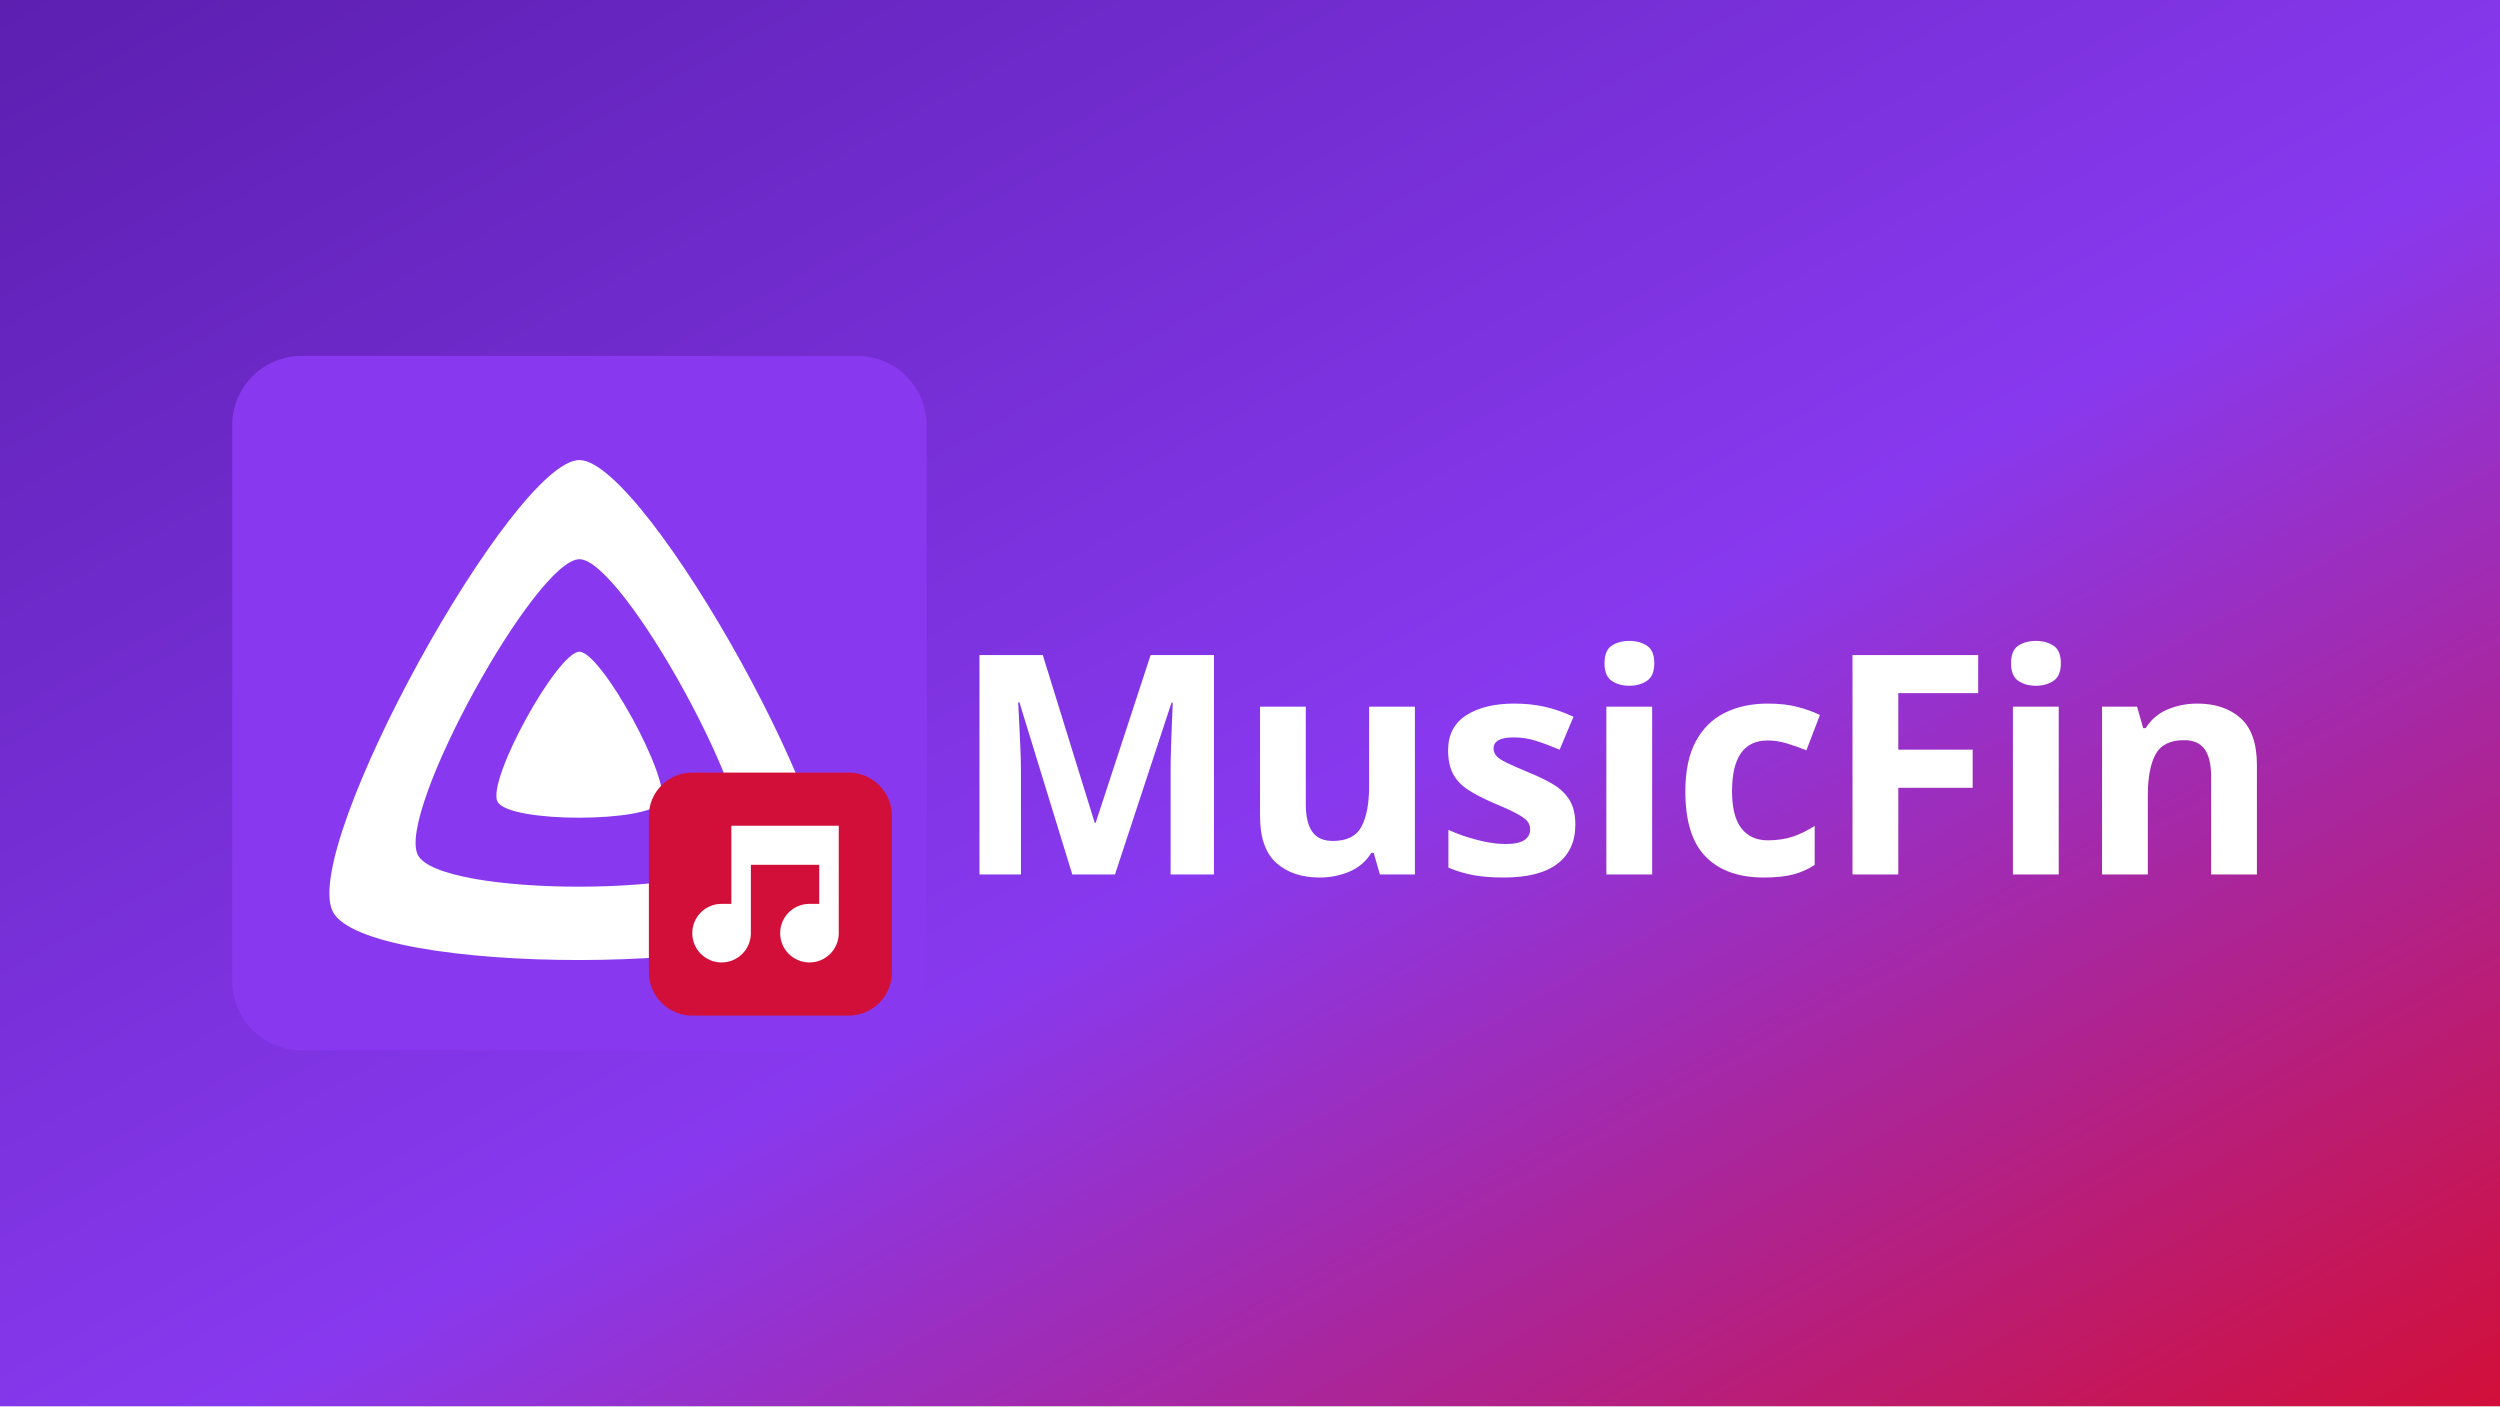
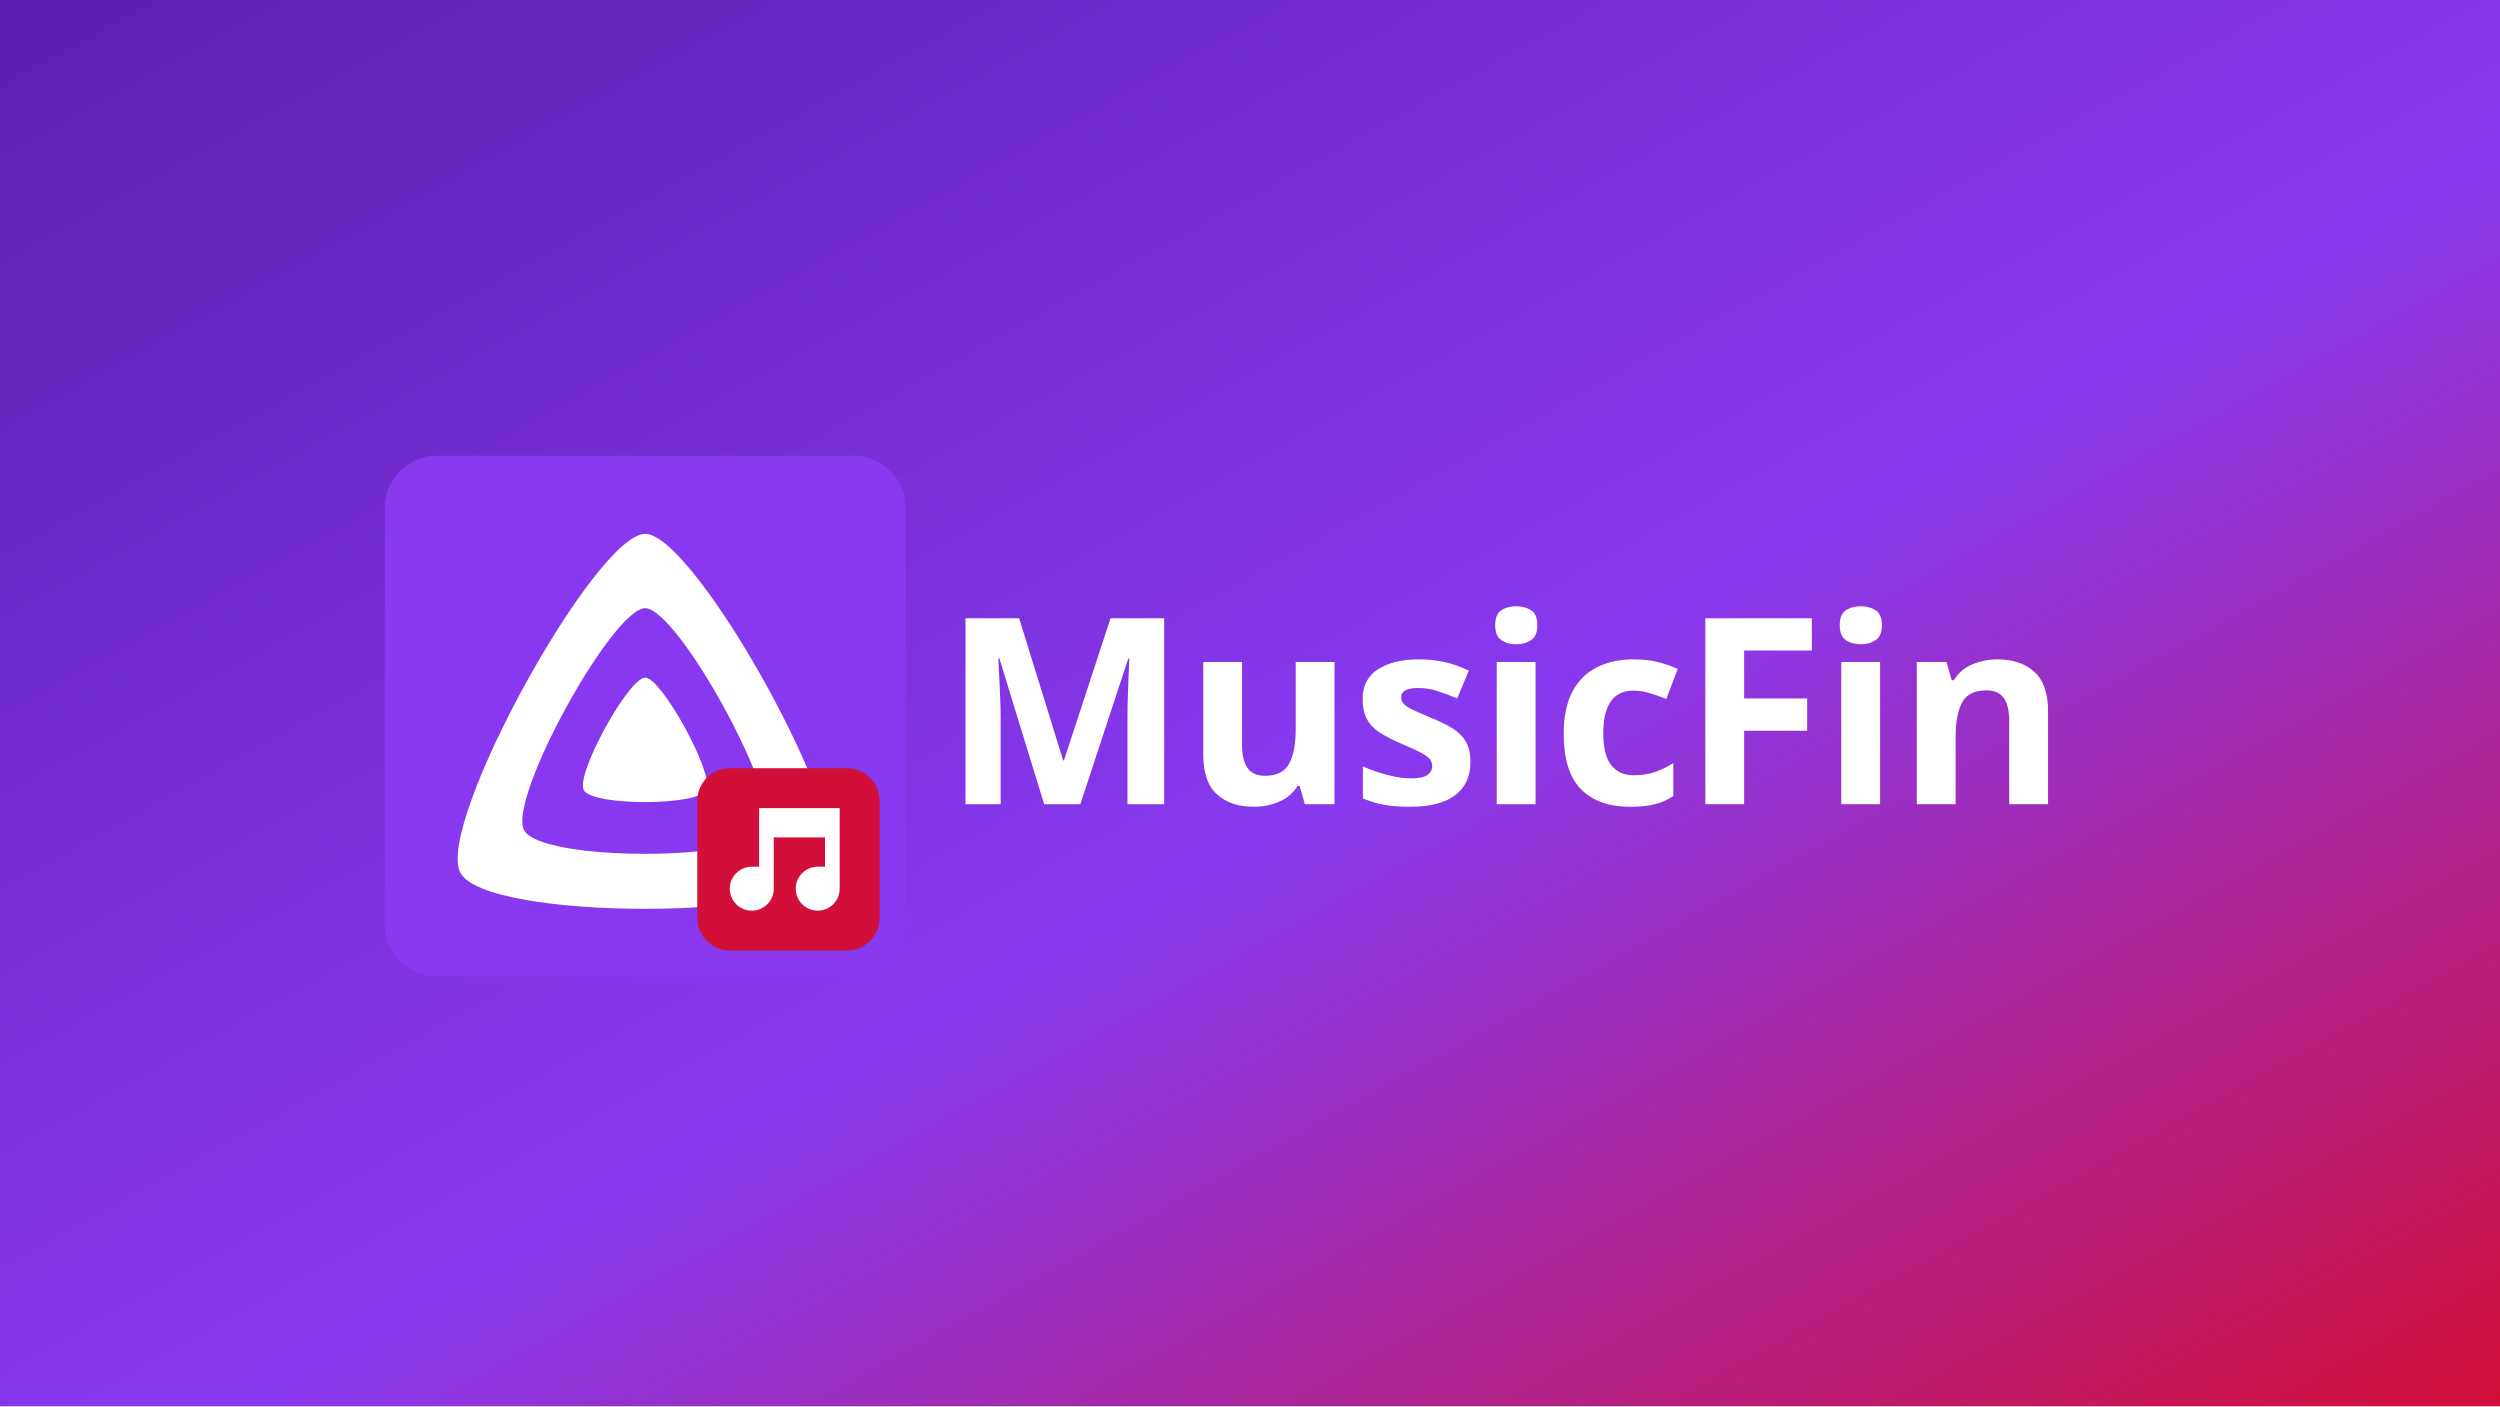
<svg xmlns="http://www.w3.org/2000/svg" width="1920" height="1080" viewBox="0 0 1920 1080">
  <defs>
    <linearGradient id="g" x1="0" y1="0" x2="1" y2="1">
      <stop offset="0%" stop-color="#5c1fb0" />
      <stop offset="55%" stop-color="#8839ef" />
      <stop offset="100%" stop-color="#d20f39" />
    </linearGradient>
    <style type="text/css">
      .title {
        font-family: "Nunito", "Quicksand", "Comfortaa", "Arial Rounded MT Bold", ui-rounded, sans-serif;
        font-weight: 700;
-         font-size: 236px;
+         font-size: 200px;
        fill: #ffffff;
        letter-spacing: -0.015em;
      }
    </style>
  </defs>
  <rect width="1920" height="1080" fill="url(#g)" />
-   <g transform="translate(125, 220) scale(13.33333)">
-     <rect width="40" height="40" x="4" y="4" rx="4" fill="#8839ef" />
-     <path fill="#ffffff" d="M 24 10 C 20.19 10 7.92 32.24 9.79 36 C 11.66 39.75 36.36 39.71 38.21 36 C 40.25 32.29 27.81 10 24 10 Z M 33.31 32.74 C 32.1 35.17 15.92 35.2 14.69 32.74 C 13.46 30.28 21.5 15.71 24 15.71 C 26.5 15.71 34.52 30.31 33.31 32.74 Z M 24 21.04 C 22.74 21.04 18.66 28.42 19.28 29.67 C 19.9 30.92 28.1 30.9 28.71 29.67 C 29.32 28.44 25.26 21.04 24 21.04 Z" />
-     <rect width="14" height="14" x="28" y="28" rx="2.5" fill="#d20f39" />
-     <path fill="#ffffff" transform="translate(30.5, 30.5) scale(0.5625)" d="M15 1H4V9H3C1.343 9 0 10.343 0 12C0 13.657 1.343 15 3 15C4.657 15 6 13.657 6 12V5H13V9H12C10.343 9 9 10.343 9 12C9 13.657 10.343 15 12 15C13.657 15 15 13.657 15 12V1Z" />
+   <g transform="translate(960, 540)">
+     <g transform="translate(-664.50, -190.00)">
+       <g transform="translate(-40.00, -40.00) scale(10)">
+         <rect width="40" height="40" x="4" y="4" rx="4" fill="#8839ef" />
+         <path fill="#ffffff" d="M 24 10 C 20.19 10 7.92 32.24 9.79 36 C 11.66 39.75 36.36 39.71 38.21 36 C 40.25 32.29 27.81 10 24 10 Z M 33.31 32.74 C 32.1 35.17 15.92 35.2 14.69 32.74 C 13.46 30.28 21.5 15.71 24 15.71 C 26.5 15.71 34.52 30.31 33.31 32.74 Z M 24 21.04 C 22.74 21.04 18.66 28.42 19.28 29.67 C 19.9 30.92 28.1 30.9 28.71 29.67 C 29.32 28.44 25.26 21.04 24 21.04 Z" />
+         <rect width="14" height="14" x="28" y="28" rx="2.5" fill="#d20f39" />
+         <path fill="#ffffff" transform="translate(30.5, 30.5) scale(0.5625)" d="M15 1H4V9H3C1.343 9 0 10.343 0 12C0 13.657 1.343 15 3 15C4.657 15 6 13.657 6 12V5H13V9H12C10.343 9 9 10.343 9 12C9 13.657 10.343 15 12 15C13.657 15 15 13.657 15 12V1Z" />
+       </g>
+       <text class="title" x="428.00" y="190.00" dominant-baseline="central">MusicFin</text>
+     </g>
  </g>
-   <text class="title" x="731" y="580" dominant-baseline="central">MusicFin</text>
</svg>
